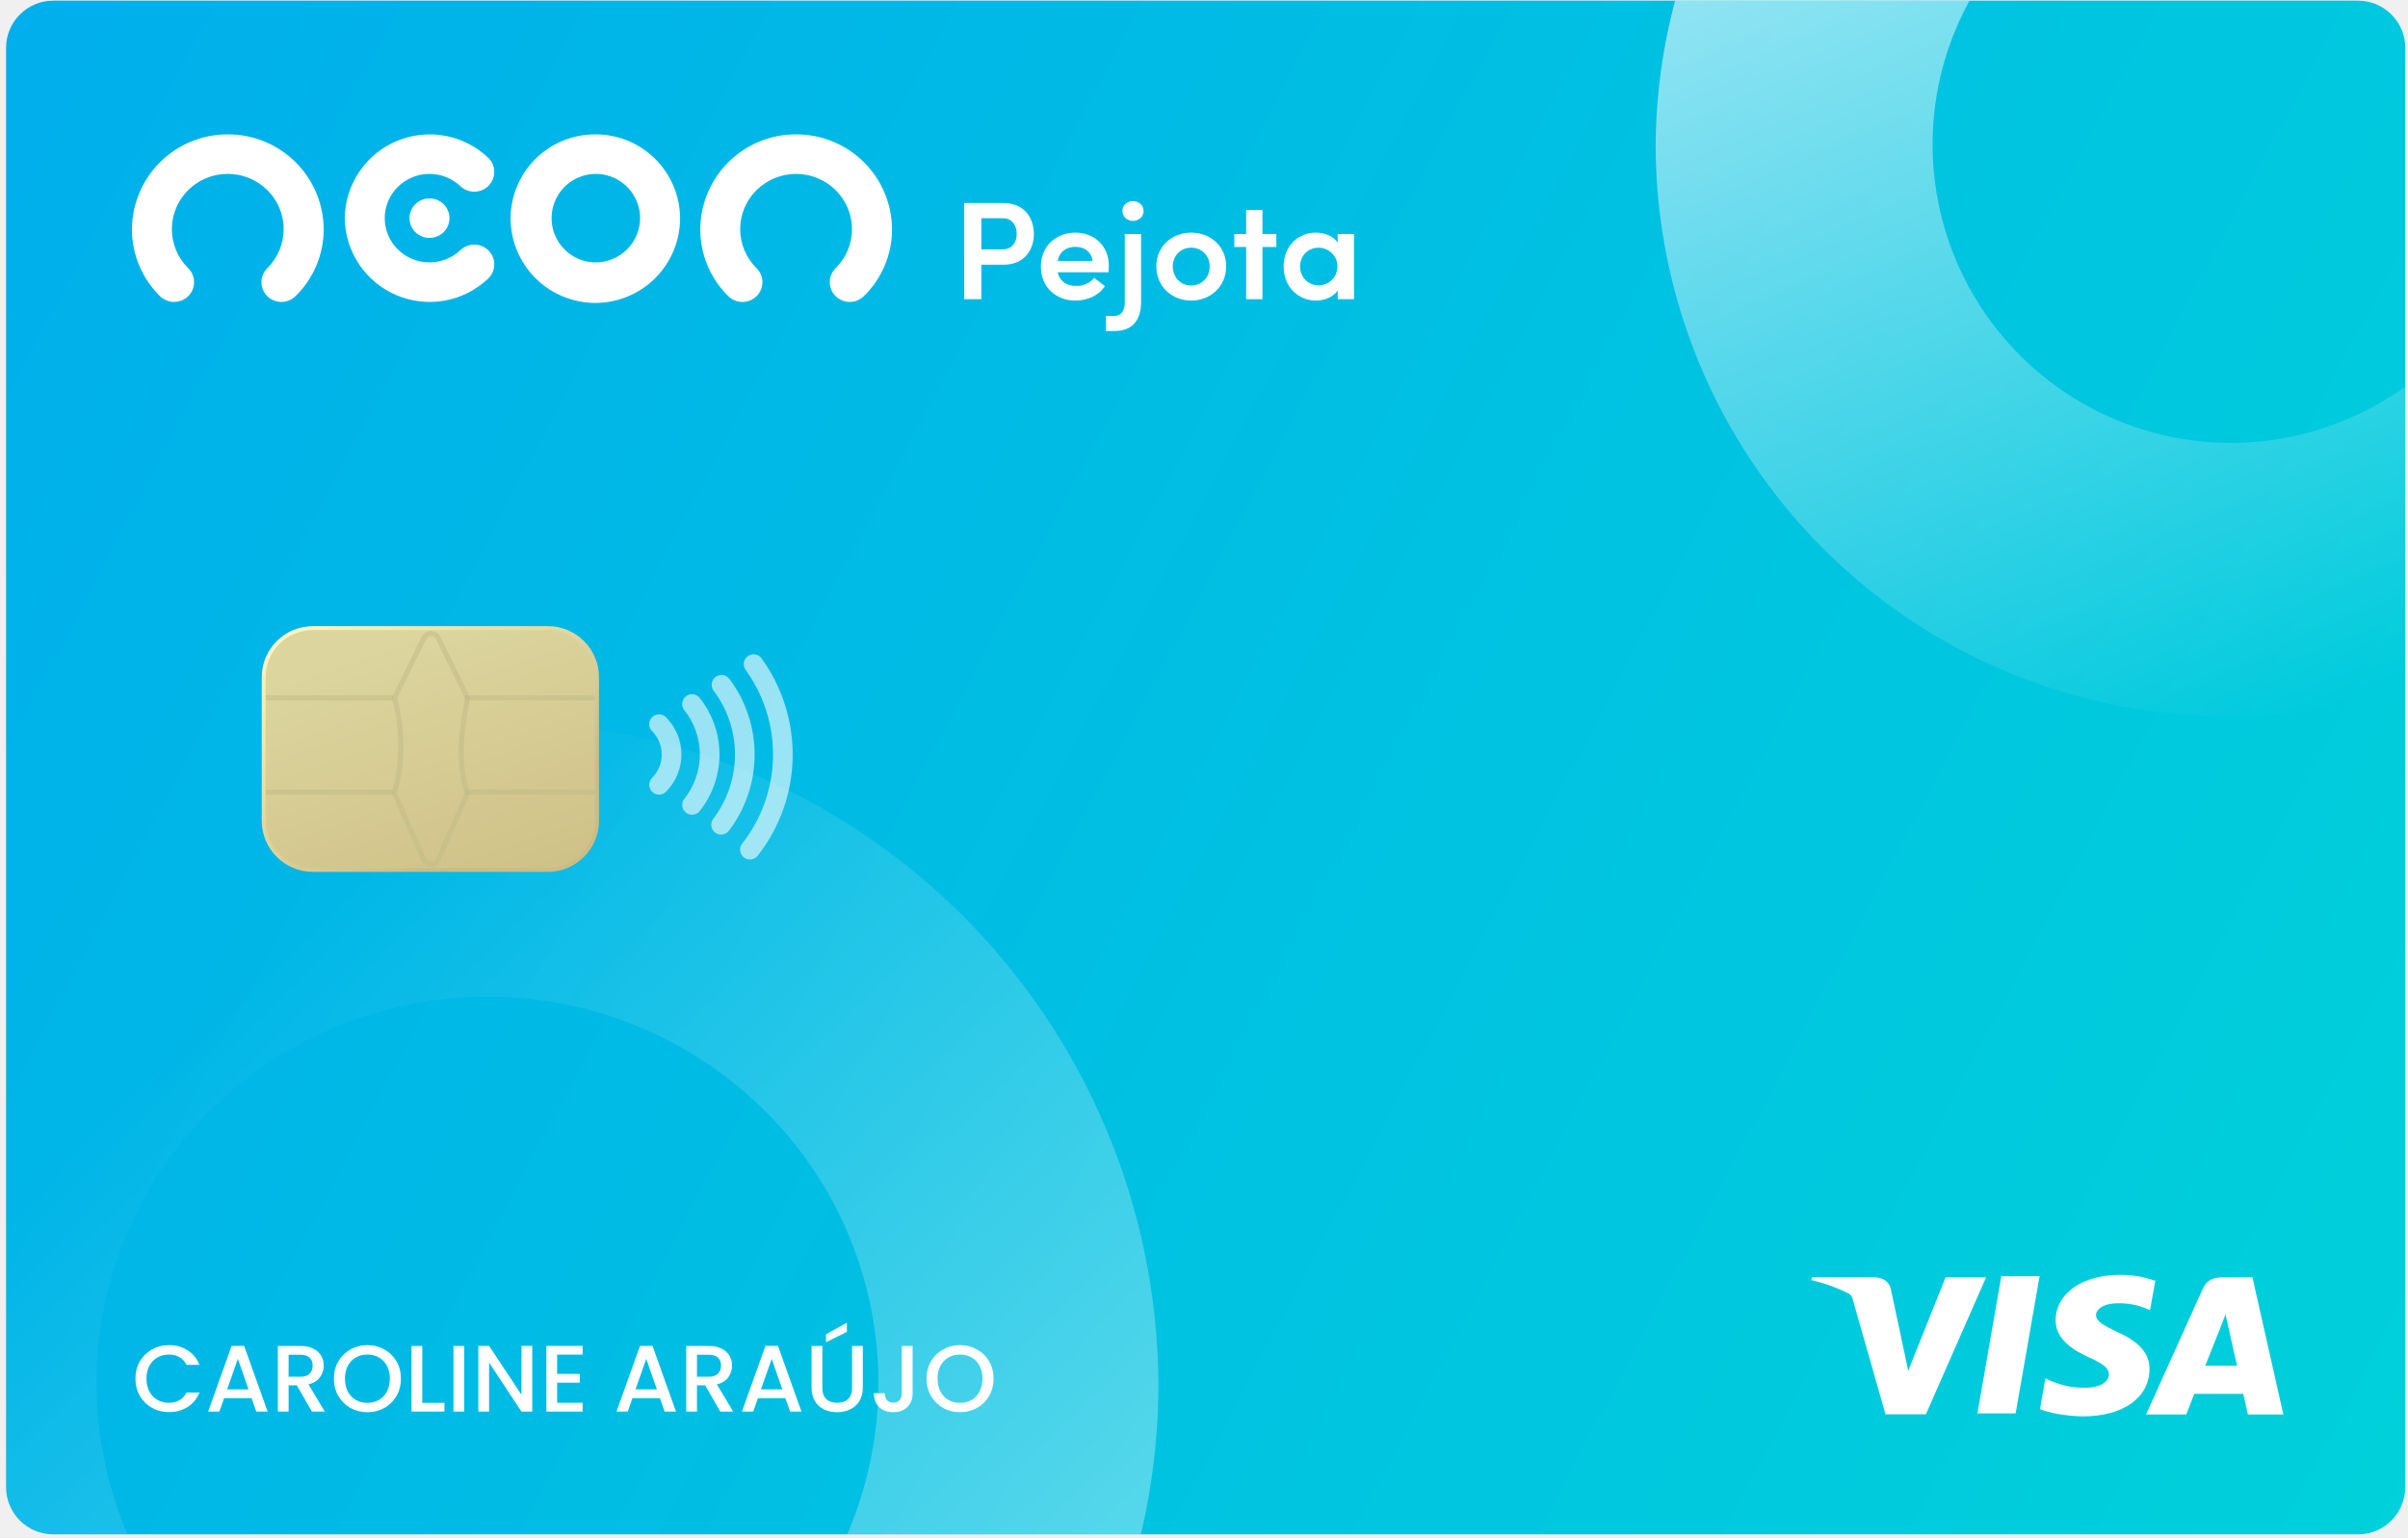
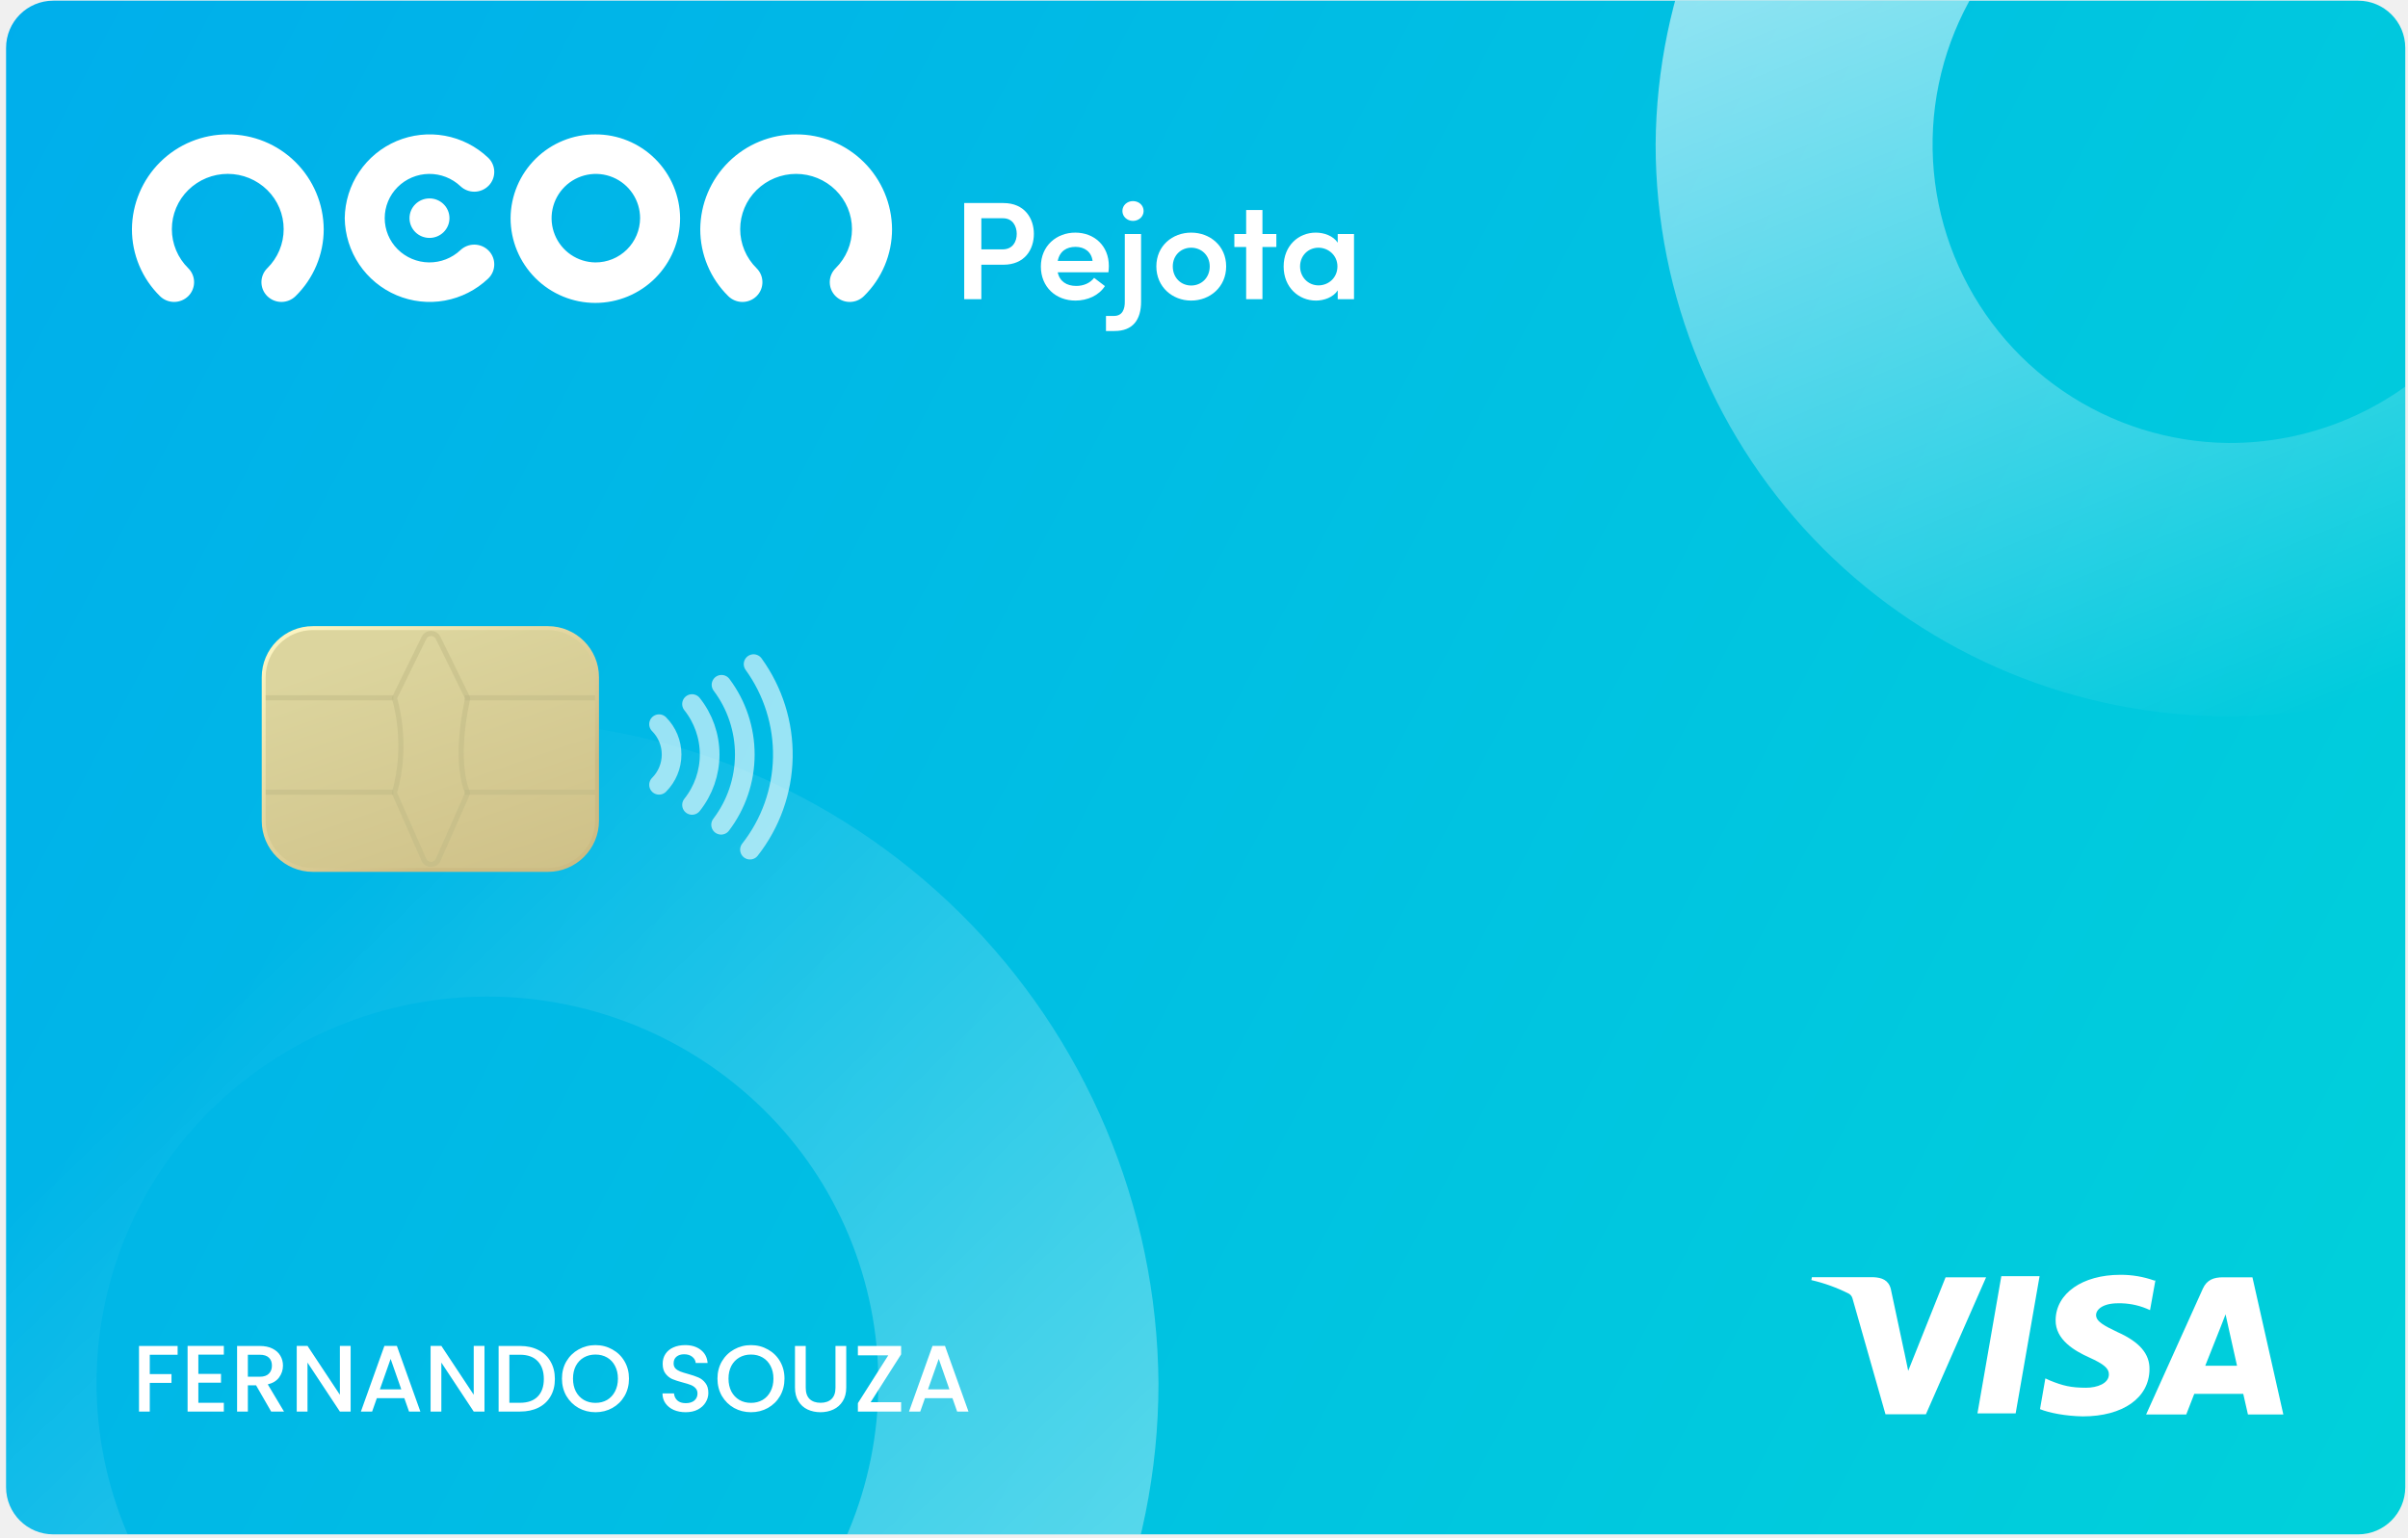
<svg xmlns="http://www.w3.org/2000/svg" width="343" height="219" viewBox="0 0 343 219" fill="none">
-   <g clip-path="url(#clip0_4330_249)">
-     <rect x="0.865" y="0.096" width="341.746" height="218.493" rx="6.723" fill="url(#paint0_linear_4330_249)" />
-     <path opacity="0.4" d="M69.489 102.62C44.309 102.516 20.114 112.401 2.209 130.109C-15.696 147.817 -25.849 171.904 -26.026 197.088C-26.044 209.511 -23.582 221.812 -18.783 233.27C-13.984 244.728 -6.946 255.113 1.919 263.814C5.673 267.503 10.727 269.571 15.99 269.571C21.254 269.571 26.307 267.503 30.061 263.814C31.909 261.995 33.376 259.827 34.378 257.436C35.379 255.045 35.895 252.479 35.895 249.886C35.895 247.294 35.379 244.728 34.378 242.336C33.376 239.945 31.909 237.778 30.061 235.959C24.896 230.877 20.793 224.818 17.992 218.134C15.192 211.45 13.75 204.276 13.75 197.029C13.75 189.782 15.192 182.607 17.992 175.924C20.793 169.24 24.896 163.18 30.061 158.099C40.562 147.766 54.702 141.975 69.433 141.975C84.163 141.975 98.303 147.766 108.804 158.099C113.97 163.18 118.072 169.24 120.873 175.924C123.673 182.607 125.116 189.782 125.116 197.029C125.116 204.276 123.673 211.45 120.873 218.134C118.072 224.818 113.97 230.877 108.804 235.959C106.957 237.777 105.489 239.944 104.488 242.335C103.486 244.726 102.971 247.292 102.971 249.884C102.971 252.476 103.486 255.042 104.488 257.432C105.489 259.823 106.957 261.99 108.804 263.808C112.558 267.498 117.611 269.565 122.875 269.565C128.139 269.565 133.192 267.498 136.946 263.808C145.833 255.118 152.894 244.739 157.714 233.282C162.535 221.824 165.016 209.519 165.015 197.088C164.838 171.902 154.683 147.814 136.776 130.105C118.869 112.396 94.671 102.513 69.489 102.62Z" fill="url(#paint1_linear_4330_249)" />
-     <path d="M317.384 -59.958C295.886 -60.056 275.226 -51.633 259.937 -36.535C244.648 -21.438 235.979 -0.899 235.831 20.575C235.831 42.18 244.423 62.901 259.717 78.178C275.011 93.455 295.755 102.037 317.384 102.037C339.013 102.037 359.756 93.455 375.051 78.178C390.345 62.901 398.937 42.18 398.937 20.575C398.789 -0.899 390.12 -21.438 374.831 -36.535C359.542 -51.633 338.882 -60.056 317.384 -59.958ZM317.384 63.109C308.982 63.014 300.796 60.438 293.857 55.706C286.917 50.974 281.534 44.297 278.385 36.516C275.236 28.734 274.461 20.196 276.159 11.976C277.857 3.757 281.952 -3.778 287.927 -9.679C293.902 -15.579 301.491 -19.583 309.739 -21.185C317.987 -22.787 326.525 -21.916 334.279 -18.682C342.032 -15.447 348.655 -9.994 353.312 -3.009C357.97 3.977 360.455 12.182 360.455 20.575C360.423 26.193 359.283 31.75 357.101 36.927C354.919 42.105 351.738 46.803 347.738 50.753C343.739 54.703 339 57.827 333.792 59.947C328.583 62.067 323.008 63.142 317.384 63.109Z" fill="url(#paint2_linear_4330_249)" />
+   <g clip-path="url(#clip0_207_174)">
+     <rect x="0.865" y="0.096" width="341.746" height="218.493" rx="6.723" fill="url(#paint0_linear_207_174)" />
+     <path opacity="0.4" d="M69.489 102.62C44.309 102.516 20.114 112.401 2.209 130.109C-15.696 147.817 -25.849 171.904 -26.026 197.088C-26.044 209.511 -23.582 221.812 -18.783 233.27C-13.984 244.728 -6.946 255.113 1.919 263.814C5.673 267.503 10.727 269.571 15.99 269.571C21.254 269.571 26.307 267.503 30.061 263.814C31.909 261.995 33.376 259.827 34.378 257.436C35.379 255.045 35.895 252.479 35.895 249.886C35.895 247.294 35.379 244.728 34.378 242.336C33.376 239.945 31.909 237.778 30.061 235.959C24.896 230.877 20.793 224.818 17.992 218.134C15.192 211.45 13.75 204.276 13.75 197.029C13.75 189.782 15.192 182.607 17.992 175.924C20.793 169.24 24.896 163.18 30.061 158.099C40.562 147.766 54.702 141.975 69.433 141.975C84.163 141.975 98.303 147.766 108.804 158.099C113.97 163.18 118.072 169.24 120.873 175.924C123.673 182.607 125.116 189.782 125.116 197.029C125.116 204.276 123.673 211.45 120.873 218.134C118.072 224.818 113.97 230.877 108.804 235.959C106.957 237.777 105.489 239.944 104.488 242.335C103.486 244.726 102.971 247.292 102.971 249.884C102.971 252.476 103.486 255.042 104.488 257.432C105.489 259.823 106.957 261.99 108.804 263.808C112.558 267.498 117.611 269.565 122.875 269.565C128.139 269.565 133.192 267.498 136.946 263.808C145.833 255.118 152.894 244.739 157.714 233.282C162.535 221.824 165.016 209.519 165.015 197.088C164.838 171.902 154.683 147.814 136.776 130.105C118.869 112.396 94.671 102.513 69.489 102.62Z" fill="url(#paint1_linear_207_174)" />
+     <path d="M317.384 -59.958C295.886 -60.056 275.226 -51.633 259.937 -36.535C244.648 -21.438 235.979 -0.899 235.831 20.575C235.831 42.18 244.423 62.901 259.717 78.178C275.011 93.455 295.755 102.037 317.384 102.037C339.013 102.037 359.756 93.455 375.051 78.178C390.345 62.901 398.937 42.18 398.937 20.575C398.789 -0.899 390.12 -21.438 374.831 -36.535C359.542 -51.633 338.882 -60.056 317.384 -59.958ZM317.384 63.109C308.982 63.014 300.796 60.438 293.857 55.706C286.917 50.974 281.534 44.297 278.385 36.516C275.236 28.734 274.461 20.196 276.159 11.976C277.857 3.757 281.952 -3.778 287.927 -9.679C293.902 -15.579 301.491 -19.583 309.739 -21.185C317.987 -22.787 326.525 -21.916 334.279 -18.682C342.032 -15.447 348.655 -9.994 353.312 -3.009C357.97 3.977 360.455 12.182 360.455 20.575C360.423 26.193 359.283 31.75 357.101 36.927C354.919 42.105 351.738 46.803 347.738 50.753C343.739 54.703 339 57.827 333.792 59.947C328.583 62.067 323.008 63.142 317.384 63.109Z" fill="url(#paint2_linear_207_174)" />
    <g opacity="0.6">
      <path d="M93.875 111.805C95.02 110.66 95.664 109.107 95.664 107.487C95.664 105.868 95.02 104.315 93.875 103.169" stroke="white" stroke-width="2.801" stroke-linecap="round" stroke-linejoin="round" />
      <path d="M98.574 114.671C100.201 112.63 101.086 110.096 101.086 107.486C101.085 104.876 100.199 102.343 98.572 100.301" stroke="white" stroke-width="2.801" stroke-linecap="round" stroke-linejoin="round" />
      <path d="M102.716 117.497C104.895 114.632 106.08 111.135 106.091 107.535C106.101 103.936 104.937 100.432 102.774 97.555" stroke="white" stroke-width="2.801" stroke-linecap="round" stroke-linejoin="round" />
      <path d="M107.342 94.613C110.138 98.477 111.601 103.146 111.508 107.914C111.416 112.683 109.773 117.291 106.828 121.043" stroke="white" stroke-width="2.801" stroke-linecap="round" stroke-linejoin="round" />
    </g>
-     <rect x="37.561" y="89.482" width="47.48" height="34.447" rx="7.003" fill="url(#paint3_linear_4330_249)" stroke="url(#paint4_linear_4330_249)" stroke-width="0.56" />
-     <mask id="mask0_4330_249" style="mask-type:alpha" maskUnits="userSpaceOnUse" x="37" y="89" width="48" height="35">
+     <rect x="37.561" y="89.482" width="47.48" height="34.447" rx="7.003" fill="url(#paint3_linear_207_174)" stroke="url(#paint4_linear_207_174)" stroke-width="0.56" />
+     <mask id="mask0_207_174" style="mask-type:alpha" maskUnits="userSpaceOnUse" x="37" y="89" width="48" height="35">
      <rect x="38.121" y="90.042" width="46.36" height="33.326" rx="6.443" fill="#DCD59E" stroke="black" stroke-width="0.56" />
    </mask>
-     <g mask="url(#mask0_4330_249)">
+     <g mask="url(#mask0_207_174)">
      <path opacity="0.5" fill-rule="evenodd" clip-rule="evenodd" d="M62.406 90.872C61.996 90.037 60.805 90.037 60.394 90.872L56.178 99.459C56.178 99.459 58.267 105.767 56.178 112.962L60.375 122.473C60.768 123.363 62.032 123.363 62.425 122.473L66.622 112.962C66.622 112.962 64.533 109.052 66.622 99.459L62.406 90.872Z" stroke="#BFB985" stroke-width="0.728" stroke-linejoin="bevel" />
      <path opacity="0.5" d="M37.379 99.413H56.046" stroke="#BFB985" stroke-width="0.728" stroke-linejoin="bevel" />
      <path opacity="0.5" d="M66.179 99.413H85.378" stroke="#BFB985" stroke-width="0.728" stroke-linejoin="bevel" />
      <path opacity="0.5" d="M37.379 112.858H56.046" stroke="#BFB985" stroke-width="0.728" stroke-linejoin="bevel" />
      <path opacity="0.5" d="M66.179 112.858H85.378" stroke="#BFB985" stroke-width="0.728" stroke-linejoin="bevel" />
    </g>
-     <path fill-rule="evenodd" clip-rule="evenodd" d="M69.613 26.443C69.871 26.177 70.074 25.863 70.21 25.518C70.346 25.173 70.411 24.805 70.403 24.434C70.395 24.064 70.314 23.698 70.163 23.36C70.012 23.021 69.796 22.716 69.526 22.462C67.819 20.844 65.678 19.759 63.365 19.339C61.051 18.919 58.665 19.182 56.499 20.096C54.332 21.01 52.479 22.536 51.166 24.487C49.853 26.437 49.137 28.728 49.105 31.08C49.137 33.431 49.853 35.722 51.166 37.673C52.479 39.623 54.332 41.149 56.499 42.063C58.665 42.978 61.051 43.241 63.365 42.821C65.678 42.4 67.819 41.315 69.526 39.697C69.796 39.443 70.012 39.138 70.163 38.799C70.314 38.461 70.395 38.096 70.403 37.725C70.411 37.355 70.346 36.986 70.21 36.641C70.074 36.297 69.871 35.982 69.613 35.717C69.087 35.177 68.371 34.866 67.618 34.85C66.865 34.834 66.136 35.115 65.588 35.631C64.373 36.778 62.758 37.407 61.087 37.384C59.416 37.36 57.819 36.687 56.636 35.506C56.054 34.926 55.592 34.236 55.277 33.476C54.962 32.716 54.799 31.902 54.799 31.08C54.799 30.257 54.962 29.443 55.277 28.683C55.592 27.924 56.054 27.234 56.636 26.653C57.819 25.472 59.416 24.799 61.087 24.776C62.758 24.753 64.373 25.381 65.588 26.528C66.136 27.045 66.865 27.325 67.618 27.309C68.371 27.293 69.087 26.981 69.613 26.442V26.443ZM22.831 23.076C25.391 20.544 28.851 19.131 32.452 19.146C36.053 19.131 39.513 20.544 42.074 23.076C44.634 25.608 46.086 29.051 46.112 32.652C46.112 34.429 45.757 36.188 45.067 37.827C44.378 39.465 43.368 40.948 42.098 42.191C41.561 42.718 40.838 43.014 40.086 43.014C39.333 43.014 38.61 42.718 38.073 42.191C37.809 41.931 37.599 41.621 37.456 41.279C37.313 40.937 37.239 40.57 37.239 40.199C37.239 39.829 37.313 39.462 37.456 39.12C37.599 38.778 37.809 38.468 38.073 38.208C38.812 37.482 39.399 36.615 39.8 35.66C40.2 34.704 40.406 33.678 40.406 32.642C40.406 31.605 40.2 30.58 39.8 29.624C39.399 28.668 38.812 27.802 38.073 27.075C36.572 25.598 34.55 24.77 32.443 24.77C30.337 24.77 28.314 25.598 26.813 27.075C26.074 27.802 25.487 28.668 25.087 29.624C24.686 30.58 24.48 31.605 24.48 32.642C24.48 33.678 24.686 34.704 25.087 35.66C25.487 36.615 26.074 37.482 26.813 38.208C27.077 38.468 27.287 38.778 27.43 39.12C27.573 39.462 27.647 39.829 27.647 40.199C27.647 40.57 27.573 40.937 27.43 41.279C27.287 41.621 27.077 41.931 26.813 42.191C26.276 42.718 25.553 43.014 24.8 43.014C24.048 43.014 23.325 42.718 22.788 42.191C21.521 40.947 20.515 39.462 19.829 37.824C19.143 36.186 18.791 34.428 18.793 32.652C18.818 29.051 20.27 25.608 22.831 23.076ZM84.801 19.146C81.618 19.131 78.56 20.38 76.297 22.617C74.033 24.855 72.75 27.899 72.728 31.081C72.728 34.283 74 37.354 76.264 39.618C78.528 41.882 81.599 43.154 84.801 43.154C88.003 43.154 91.074 41.882 93.338 39.618C95.602 37.354 96.874 34.283 96.874 31.081C96.852 27.899 95.569 24.855 93.305 22.617C91.042 20.38 87.984 19.131 84.801 19.146ZM84.801 37.385C83.557 37.371 82.345 36.989 81.318 36.288C80.291 35.587 79.494 34.597 79.028 33.444C78.561 32.291 78.447 31.025 78.698 29.807C78.949 28.589 79.556 27.472 80.44 26.598C81.325 25.723 82.448 25.13 83.669 24.892C84.89 24.655 86.154 24.784 87.302 25.263C88.45 25.743 89.43 26.551 90.12 27.586C90.809 28.621 91.177 29.837 91.177 31.081C91.172 31.914 91.004 32.737 90.681 33.505C90.358 34.272 89.887 34.968 89.294 35.554C88.702 36.139 88.001 36.602 87.23 36.916C86.459 37.23 85.633 37.39 84.801 37.385ZM113.405 19.146C109.804 19.131 106.344 20.544 103.784 23.076C101.223 25.608 99.772 29.052 99.746 32.652C99.744 34.428 100.096 36.187 100.782 37.825C101.468 39.464 102.475 40.948 103.742 42.192C104.279 42.72 105.002 43.016 105.754 43.016C106.507 43.016 107.23 42.72 107.767 42.192C108.031 41.932 108.241 41.623 108.384 41.281C108.527 40.939 108.601 40.572 108.601 40.201C108.601 39.831 108.527 39.464 108.384 39.122C108.241 38.78 108.031 38.47 107.767 38.21C107.028 37.483 106.441 36.617 106.041 35.661C105.64 34.706 105.434 33.68 105.434 32.644C105.434 31.608 105.64 30.582 106.041 29.626C106.441 28.671 107.028 27.805 107.767 27.078C109.268 25.601 111.29 24.773 113.397 24.773C115.503 24.773 117.525 25.601 119.027 27.078C119.765 27.805 120.352 28.671 120.752 29.626C121.153 30.582 121.359 31.608 121.359 32.644C121.359 33.68 121.153 34.706 120.752 35.661C120.352 36.617 119.765 37.483 119.027 38.21C118.762 38.47 118.553 38.78 118.409 39.121C118.266 39.463 118.192 39.83 118.192 40.201C118.192 40.571 118.266 40.938 118.409 41.28C118.553 41.622 118.762 41.932 119.027 42.192C119.564 42.719 120.286 43.015 121.039 43.015C121.791 43.015 122.514 42.719 123.051 42.192C124.322 40.949 125.331 39.465 126.021 37.827C126.71 36.189 127.065 34.43 127.065 32.652C127.039 29.051 125.587 25.608 123.027 23.076C120.466 20.544 117.006 19.131 113.405 19.146ZM64.023 31.065C64.031 32.619 62.764 33.886 61.192 33.895C59.621 33.903 58.339 32.651 58.331 31.096C58.322 29.543 59.589 28.276 61.161 28.267C62.733 28.258 64.014 29.511 64.023 31.065Z" fill="white" />
+     <path fill-rule="evenodd" clip-rule="evenodd" d="M69.613 26.443C69.871 26.177 70.074 25.863 70.21 25.518C70.346 25.173 70.411 24.805 70.403 24.434C70.395 24.064 70.314 23.699 70.163 23.36C70.012 23.021 69.796 22.716 69.526 22.462C67.819 20.844 65.678 19.759 63.365 19.339C61.051 18.919 58.665 19.182 56.499 20.096C54.332 21.01 52.479 22.536 51.166 24.487C49.853 26.437 49.137 28.728 49.105 31.08C49.137 33.431 49.853 35.722 51.166 37.673C52.479 39.623 54.332 41.149 56.499 42.063C58.665 42.978 61.051 43.241 63.365 42.821C65.678 42.4 67.819 41.315 69.526 39.697C69.796 39.443 70.012 39.138 70.163 38.8C70.314 38.461 70.395 38.096 70.403 37.725C70.411 37.355 70.346 36.986 70.21 36.641C70.074 36.297 69.871 35.982 69.613 35.717C69.087 35.177 68.371 34.866 67.618 34.85C66.865 34.834 66.136 35.115 65.588 35.631C64.373 36.778 62.758 37.407 61.087 37.384C59.416 37.36 57.819 36.687 56.636 35.506C56.054 34.926 55.592 34.236 55.277 33.476C54.962 32.716 54.799 31.902 54.799 31.08C54.799 30.257 54.962 29.443 55.277 28.683C55.592 27.924 56.054 27.234 56.636 26.653C57.819 25.472 59.416 24.799 61.087 24.776C62.758 24.753 64.373 25.381 65.588 26.528C66.136 27.045 66.865 27.325 67.618 27.309C68.371 27.293 69.087 26.982 69.613 26.442V26.443ZM22.831 23.076C25.392 20.544 28.851 19.131 32.452 19.146C36.053 19.131 39.513 20.544 42.074 23.076C44.634 25.608 46.086 29.051 46.112 32.652C46.112 34.429 45.757 36.189 45.067 37.827C44.378 39.465 43.368 40.948 42.098 42.191C41.561 42.718 40.838 43.014 40.086 43.014C39.333 43.014 38.61 42.718 38.074 42.191C37.809 41.931 37.599 41.621 37.456 41.279C37.313 40.937 37.239 40.57 37.239 40.199C37.239 39.829 37.313 39.462 37.456 39.12C37.599 38.778 37.809 38.468 38.074 38.208C38.812 37.482 39.399 36.615 39.8 35.66C40.2 34.704 40.406 33.678 40.406 32.642C40.406 31.606 40.2 30.58 39.8 29.624C39.399 28.668 38.812 27.802 38.074 27.075C36.572 25.598 34.55 24.77 32.443 24.77C30.337 24.77 28.314 25.598 26.813 27.075C26.074 27.802 25.487 28.668 25.087 29.624C24.686 30.58 24.48 31.606 24.48 32.642C24.48 33.678 24.686 34.704 25.087 35.66C25.487 36.615 26.074 37.482 26.813 38.208C27.077 38.468 27.287 38.778 27.43 39.12C27.573 39.462 27.647 39.829 27.647 40.199C27.647 40.57 27.573 40.937 27.43 41.279C27.287 41.621 27.077 41.931 26.813 42.191C26.276 42.718 25.553 43.014 24.8 43.014C24.048 43.014 23.325 42.718 22.788 42.191C21.521 40.947 20.515 39.462 19.829 37.824C19.143 36.187 18.791 34.428 18.793 32.652C18.818 29.051 20.27 25.608 22.831 23.076ZM84.801 19.146C81.618 19.131 78.56 20.38 76.297 22.617C74.033 24.855 72.75 27.899 72.728 31.081C72.728 34.283 74 37.354 76.264 39.618C78.528 41.882 81.599 43.154 84.801 43.154C88.003 43.154 91.074 41.882 93.338 39.618C95.602 37.354 96.874 34.283 96.874 31.081C96.852 27.899 95.569 24.855 93.305 22.617C91.042 20.38 87.984 19.131 84.801 19.146ZM84.801 37.385C83.557 37.371 82.345 36.989 81.318 36.288C80.291 35.587 79.494 34.597 79.028 33.444C78.561 32.291 78.447 31.025 78.698 29.807C78.95 28.589 79.556 27.472 80.44 26.598C81.325 25.723 82.448 25.13 83.669 24.892C84.89 24.655 86.154 24.784 87.302 25.263C88.45 25.743 89.43 26.551 90.12 27.586C90.809 28.621 91.177 29.837 91.177 31.081C91.172 31.914 91.004 32.737 90.681 33.505C90.358 34.272 89.887 34.968 89.295 35.554C88.703 36.139 88.001 36.602 87.23 36.916C86.459 37.23 85.633 37.39 84.801 37.385ZM113.405 19.146C109.804 19.131 106.344 20.544 103.784 23.076C101.223 25.608 99.772 29.052 99.746 32.652C99.744 34.429 100.096 36.187 100.782 37.825C101.468 39.464 102.475 40.948 103.742 42.192C104.279 42.72 105.002 43.016 105.755 43.016C106.507 43.016 107.23 42.72 107.767 42.192C108.031 41.932 108.241 41.623 108.384 41.281C108.527 40.939 108.601 40.572 108.601 40.201C108.601 39.831 108.527 39.464 108.384 39.122C108.241 38.78 108.031 38.47 107.767 38.21C107.028 37.483 106.441 36.617 106.041 35.661C105.64 34.706 105.434 33.68 105.434 32.644C105.434 31.608 105.64 30.582 106.041 29.627C106.441 28.671 107.028 27.805 107.767 27.078C109.268 25.601 111.29 24.773 113.397 24.773C115.503 24.773 117.525 25.601 119.027 27.078C119.765 27.805 120.352 28.671 120.753 29.627C121.153 30.582 121.359 31.608 121.359 32.644C121.359 33.68 121.153 34.706 120.753 35.661C120.352 36.617 119.765 37.483 119.027 38.21C118.763 38.47 118.553 38.78 118.409 39.122C118.266 39.463 118.193 39.83 118.193 40.201C118.193 40.571 118.266 40.938 118.409 41.28C118.553 41.622 118.763 41.932 119.027 42.192C119.564 42.719 120.286 43.015 121.039 43.015C121.792 43.015 122.514 42.719 123.051 42.192C124.322 40.949 125.331 39.465 126.021 37.827C126.71 36.189 127.065 34.43 127.065 32.652C127.039 29.052 125.587 25.608 123.027 23.076C120.466 20.544 117.006 19.131 113.405 19.146ZM64.023 31.065C64.031 32.619 62.764 33.886 61.192 33.895C59.621 33.903 58.34 32.651 58.331 31.096C58.322 29.543 59.59 28.276 61.161 28.267C62.733 28.258 64.014 29.511 64.023 31.065Z" fill="white" />
    <path d="M142.926 28.926H137.344V42.623H139.785V37.713H142.926C145.967 37.713 147.267 35.546 147.267 33.32C147.267 31.133 145.967 28.926 142.926 28.926ZM142.806 35.526H139.785V31.093H142.866C144.266 31.093 144.827 32.246 144.827 33.32C144.827 34.433 144.246 35.526 142.806 35.526Z" fill="white" />
    <path d="M157.946 37.892C157.946 34.99 155.845 33.141 153.164 33.141C150.503 33.141 148.263 35.01 148.263 37.972C148.263 40.874 150.383 42.822 153.184 42.822C154.885 42.822 156.525 42.107 157.386 40.755L155.845 39.582C155.285 40.337 154.325 40.735 153.304 40.735C151.924 40.735 150.924 40.079 150.664 38.787H157.886C157.926 38.449 157.946 38.151 157.946 37.892ZM150.664 37.176C150.944 35.765 151.944 35.169 153.204 35.169C154.505 35.169 155.485 35.904 155.625 37.176H150.664Z" fill="white" />
    <path d="M161.378 31.471C162.218 31.471 162.898 30.855 162.898 30.059C162.898 29.244 162.218 28.648 161.378 28.648C160.558 28.648 159.877 29.244 159.877 30.059C159.877 30.855 160.558 31.471 161.378 31.471ZM157.537 47.156H158.757C161.378 47.156 162.538 45.546 162.538 42.961V33.34L160.218 33.34V42.961C160.238 44.015 159.897 45.009 158.677 45.009H157.537V47.156Z" fill="white" />
    <path d="M169.675 42.822C172.336 42.822 174.657 40.894 174.657 37.952C174.657 35.01 172.336 33.141 169.675 33.141C167.014 33.141 164.713 35.01 164.713 37.952C164.713 40.894 167.014 42.822 169.675 42.822ZM169.675 40.675C168.235 40.675 167.054 39.582 167.054 37.952C167.054 36.361 168.235 35.288 169.675 35.288C171.115 35.288 172.316 36.361 172.316 37.952C172.316 39.582 171.115 40.675 169.675 40.675Z" fill="white" />
    <path d="M181.806 33.34H179.825V29.92H177.505V33.34H175.824V35.188H177.505V42.623H179.825V35.188H181.806V33.34Z" fill="white" />
    <path d="M190.547 33.34V34.572C189.907 33.598 188.607 33.141 187.426 33.141C184.965 33.141 182.845 34.99 182.845 37.972C182.845 40.934 184.985 42.822 187.446 42.822C188.587 42.822 189.907 42.365 190.547 41.371V42.623H192.868V33.34H190.547ZM187.806 40.655C186.366 40.655 185.185 39.502 185.185 37.952C185.185 36.401 186.366 35.288 187.806 35.288C189.147 35.288 190.507 36.322 190.507 37.952C190.507 39.582 189.227 40.655 187.806 40.655Z" fill="white" />
    <path d="M306.886 182.439C305.324 181.882 303.673 181.602 302.01 181.614C296.632 181.614 292.834 184.265 292.807 188.072C292.774 190.869 295.506 192.445 297.573 193.379C299.694 194.34 300.403 194.945 300.396 195.804C300.383 197.11 298.703 197.702 297.14 197.702C294.992 197.702 293.819 197.409 292.014 196.676L291.345 196.37L290.583 200.752C291.89 201.285 294.246 201.742 296.679 201.782C302.396 201.782 306.134 199.146 306.177 195.096C306.224 192.862 304.746 191.175 301.633 189.78C299.741 188.875 298.568 188.269 298.568 187.351C298.568 186.539 299.573 185.67 301.674 185.67C303.072 185.637 304.461 185.894 305.75 186.424L306.255 186.644L307.018 182.41L306.886 182.439ZM320.841 181.969H316.64C315.332 181.969 314.348 182.321 313.776 183.591L305.697 201.509H311.414L312.556 198.571L319.534 198.577C319.698 199.265 320.202 201.509 320.202 201.509H325.244L320.841 181.969ZM285.074 181.804H290.522L287.114 201.354H281.673L285.074 181.798V181.804ZM271.244 192.579L271.808 195.294L277.132 181.969H282.903L274.329 201.482H268.572L263.867 184.96C263.79 184.687 263.611 184.453 263.366 184.305C261.67 183.447 259.873 182.796 258.015 182.367L258.089 181.956H266.858C268.048 182.002 269.005 182.367 269.325 183.611L271.24 192.589V192.579H271.244ZM314.119 194.573L316.29 189.105C316.263 189.164 316.737 187.977 317.013 187.243L317.386 188.931L318.646 194.57H314.116V194.573H314.119Z" fill="white" />
-     <path d="M19.291 196.403C19.291 195.488 19.501 194.668 19.922 193.942C20.353 193.216 20.931 192.651 21.657 192.248C22.392 191.836 23.194 191.629 24.064 191.629C25.059 191.629 25.942 191.876 26.712 192.369C27.492 192.853 28.057 193.543 28.407 194.44H26.565C26.323 193.947 25.986 193.579 25.556 193.337C25.126 193.095 24.628 192.974 24.064 192.974C23.445 192.974 22.894 193.113 22.41 193.391C21.926 193.669 21.545 194.068 21.267 194.587C20.998 195.107 20.864 195.712 20.864 196.403C20.864 197.093 20.998 197.698 21.267 198.218C21.545 198.738 21.926 199.141 22.41 199.428C22.894 199.706 23.445 199.845 24.064 199.845C24.628 199.845 25.126 199.724 25.556 199.482C25.986 199.24 26.323 198.872 26.565 198.379H28.407C28.057 199.276 27.492 199.966 26.712 200.45C25.942 200.934 25.059 201.176 24.064 201.176C23.185 201.176 22.383 200.974 21.657 200.571C20.931 200.158 20.353 199.589 19.922 198.863C19.501 198.137 19.291 197.317 19.291 196.403ZM35.835 199.186H31.922L31.25 201.095H29.65L32.998 191.737H34.772L38.12 201.095H36.507L35.835 199.186ZM35.404 197.935L33.885 193.592L32.352 197.935H35.404ZM44.43 201.095L42.279 197.357H41.109V201.095H39.576V191.75H42.803C43.52 191.75 44.125 191.876 44.618 192.127C45.12 192.378 45.492 192.714 45.734 193.135C45.985 193.557 46.111 194.027 46.111 194.547C46.111 195.157 45.931 195.712 45.573 196.214C45.223 196.707 44.681 197.044 43.946 197.223L46.259 201.095H44.43ZM41.109 196.134H42.803C43.377 196.134 43.807 195.99 44.094 195.703C44.39 195.417 44.538 195.031 44.538 194.547C44.538 194.063 44.394 193.687 44.107 193.418C43.821 193.14 43.386 193.001 42.803 193.001H41.109V196.134ZM52.334 201.189C51.464 201.189 50.662 200.988 49.927 200.584C49.201 200.172 48.623 199.603 48.193 198.877C47.771 198.142 47.561 197.317 47.561 196.403C47.561 195.488 47.771 194.668 48.193 193.942C48.623 193.216 49.201 192.651 49.927 192.248C50.662 191.836 51.464 191.629 52.334 191.629C53.212 191.629 54.015 191.836 54.741 192.248C55.476 192.651 56.054 193.216 56.475 193.942C56.897 194.668 57.107 195.488 57.107 196.403C57.107 197.317 56.897 198.142 56.475 198.877C56.054 199.603 55.476 200.172 54.741 200.584C54.015 200.988 53.212 201.189 52.334 201.189ZM52.334 199.858C52.952 199.858 53.504 199.719 53.988 199.441C54.472 199.155 54.848 198.751 55.117 198.231C55.395 197.702 55.534 197.093 55.534 196.403C55.534 195.712 55.395 195.107 55.117 194.587C54.848 194.068 54.472 193.669 53.988 193.391C53.504 193.113 52.952 192.974 52.334 192.974C51.715 192.974 51.164 193.113 50.68 193.391C50.196 193.669 49.815 194.068 49.537 194.587C49.268 195.107 49.134 195.712 49.134 196.403C49.134 197.093 49.268 197.702 49.537 198.231C49.815 198.751 50.196 199.155 50.68 199.441C51.164 199.719 51.715 199.858 52.334 199.858ZM60.148 199.858H63.308V201.095H58.615V191.75H60.148V199.858ZM66.123 191.75V201.095H64.59V191.75H66.123ZM75.813 201.095H74.28L69.668 194.117V201.095H68.135V191.737H69.668L74.28 198.702V191.737H75.813V201.095ZM79.358 192.987V195.73H82.585V196.981H79.358V199.845H82.989V201.095H77.826V191.737H82.989V192.987H79.358ZM94.003 199.186H90.091L89.418 201.095H87.818L91.166 191.737H92.941L96.289 201.095H94.675L94.003 199.186ZM93.573 197.935L92.053 193.592L90.521 197.935H93.573ZM102.599 201.095L100.447 197.357H99.278V201.095H97.745V191.75H100.972C101.689 191.75 102.294 191.876 102.787 192.127C103.289 192.378 103.661 192.714 103.903 193.135C104.154 193.557 104.279 194.027 104.279 194.547C104.279 195.157 104.1 195.712 103.741 196.214C103.392 196.707 102.85 197.044 102.115 197.223L104.427 201.095H102.599ZM99.278 196.134H100.972C101.545 196.134 101.976 195.99 102.262 195.703C102.558 195.417 102.706 195.031 102.706 194.547C102.706 194.063 102.563 193.687 102.276 193.418C101.989 193.14 101.554 193.001 100.972 193.001H99.278V196.134ZM111.874 199.186H107.961L107.289 201.095H105.689L109.037 191.737L110.812 191.737L114.16 201.095L112.546 201.095L111.874 199.186ZM111.444 197.935L109.924 193.592L108.391 197.935H111.444ZM117.135 191.75V197.707C117.135 198.415 117.319 198.948 117.686 199.307C118.063 199.665 118.582 199.845 119.246 199.845C119.918 199.845 120.438 199.665 120.805 199.307C121.182 198.948 121.37 198.415 121.37 197.707V191.75H122.903V197.68C122.903 198.442 122.737 199.087 122.406 199.616C122.074 200.145 121.63 200.539 121.074 200.799C120.519 201.059 119.905 201.189 119.232 201.189C118.56 201.189 117.946 201.059 117.39 200.799C116.843 200.539 116.409 200.145 116.086 199.616C115.763 199.087 115.602 198.442 115.602 197.68V191.75H117.135ZM120.631 189.747L117.659 191.213V190.083L120.631 188.443V189.747ZM129.995 191.75V198.487C129.995 199.32 129.739 199.979 129.228 200.463C128.726 200.947 128.063 201.189 127.238 201.189C126.414 201.189 125.746 200.947 125.235 200.463C124.733 199.979 124.482 199.32 124.482 198.487H126.028C126.037 198.899 126.14 199.226 126.337 199.468C126.544 199.71 126.844 199.831 127.238 199.831C127.633 199.831 127.933 199.71 128.139 199.468C128.345 199.217 128.448 198.89 128.448 198.487V191.75H129.995ZM136.751 201.189C135.881 201.189 135.079 200.988 134.344 200.584C133.618 200.172 133.04 199.603 132.609 198.877C132.188 198.142 131.977 197.317 131.977 196.403C131.977 195.488 132.188 194.668 132.609 193.942C133.04 193.216 133.618 192.651 134.344 192.248C135.079 191.836 135.881 191.629 136.751 191.629C137.629 191.629 138.431 191.836 139.157 192.248C139.892 192.651 140.471 193.216 140.892 193.942C141.313 194.668 141.524 195.488 141.524 196.403C141.524 197.317 141.313 198.142 140.892 198.877C140.471 199.603 139.892 200.172 139.157 200.584C138.431 200.988 137.629 201.189 136.751 201.189ZM136.751 199.858C137.369 199.858 137.92 199.719 138.404 199.441C138.888 199.155 139.265 198.751 139.534 198.231C139.812 197.702 139.951 197.093 139.951 196.403C139.951 195.712 139.812 195.107 139.534 194.587C139.265 194.068 138.888 193.669 138.404 193.391C137.92 193.113 137.369 192.974 136.751 192.974C136.132 192.974 135.581 193.113 135.097 193.391C134.613 193.669 134.232 194.068 133.954 194.587C133.685 195.107 133.55 195.712 133.55 196.403C133.55 197.093 133.685 197.702 133.954 198.231C134.232 198.751 134.613 199.155 135.097 199.441C135.581 199.719 136.132 199.858 136.751 199.858Z" fill="white" />
+     <path d="M25.301 191.75V193.001H21.334V195.757H24.427V197.008H21.334L21.334 201.095H19.801L19.801 191.75H25.301ZM28.254 192.987V195.73H31.481V196.981H28.254V199.845H31.884V201.095H26.721L26.721 191.737H31.884V192.987H28.254ZM38.626 201.095L36.475 197.357H35.305V201.095H33.772V191.75H36.999C37.716 191.75 38.322 191.876 38.815 192.127C39.316 192.378 39.688 192.714 39.931 193.135C40.181 193.557 40.307 194.027 40.307 194.547C40.307 195.157 40.128 195.712 39.769 196.214C39.42 196.707 38.877 197.044 38.142 197.223L40.455 201.095H38.626ZM35.305 196.134H36.999C37.573 196.134 38.003 195.99 38.29 195.703C38.586 195.417 38.734 195.031 38.734 194.547C38.734 194.063 38.59 193.687 38.304 193.418C38.017 193.14 37.582 193.001 36.999 193.001H35.305V196.134ZM49.945 201.095H48.413L43.801 194.117V201.095H42.268V191.737H43.801L48.413 198.702V191.737H49.945V201.095ZM57.592 199.186H53.679L53.007 201.095H51.407L54.755 191.737H56.53L59.878 201.095H58.264L57.592 199.186ZM57.162 197.935L55.642 193.592L54.11 197.935H57.162ZM69.011 201.095H67.478L62.866 194.117V201.095H61.334V191.737H62.866L67.478 198.702V191.737H69.011V201.095ZM74.076 191.75C75.071 191.75 75.941 191.943 76.684 192.329C77.438 192.705 78.016 193.252 78.419 193.969C78.831 194.677 79.038 195.506 79.038 196.456C79.038 197.407 78.831 198.231 78.419 198.93C78.016 199.63 77.438 200.167 76.684 200.544C75.941 200.911 75.071 201.095 74.076 201.095H71.024V191.75H74.076ZM74.076 199.845C75.17 199.845 76.008 199.549 76.59 198.957C77.173 198.366 77.464 197.532 77.464 196.456C77.464 195.372 77.173 194.525 76.59 193.915C76.008 193.306 75.17 193.001 74.076 193.001H72.557V199.845H74.076ZM84.819 201.189C83.95 201.189 83.147 200.988 82.412 200.584C81.686 200.172 81.108 199.603 80.678 198.877C80.256 198.142 80.046 197.317 80.046 196.403C80.046 195.488 80.256 194.668 80.678 193.942C81.108 193.216 81.686 192.651 82.412 192.248C83.147 191.836 83.95 191.629 84.819 191.629C85.698 191.629 86.5 191.836 87.226 192.248C87.961 192.651 88.539 193.216 88.96 193.942C89.382 194.668 89.592 195.488 89.592 196.403C89.592 197.317 89.382 198.142 88.96 198.877C88.539 199.603 87.961 200.172 87.226 200.584C86.5 200.988 85.698 201.189 84.819 201.189ZM84.819 199.858C85.438 199.858 85.989 199.719 86.473 199.441C86.957 199.155 87.333 198.751 87.602 198.231C87.88 197.702 88.019 197.093 88.019 196.403C88.019 195.712 87.88 195.107 87.602 194.587C87.333 194.068 86.957 193.669 86.473 193.391C85.989 193.113 85.438 192.974 84.819 192.974C84.201 192.974 83.649 193.113 83.165 193.391C82.681 193.669 82.3 194.068 82.022 194.587C81.753 195.107 81.619 195.712 81.619 196.403C81.619 197.093 81.753 197.702 82.022 198.231C82.3 198.751 82.681 199.155 83.165 199.441C83.649 199.719 84.201 199.858 84.819 199.858ZM97.672 201.189C97.045 201.189 96.48 201.082 95.978 200.867C95.476 200.643 95.082 200.329 94.795 199.925C94.508 199.522 94.365 199.051 94.365 198.514H96.005C96.041 198.917 96.198 199.249 96.476 199.509C96.763 199.769 97.162 199.899 97.672 199.899C98.201 199.899 98.614 199.773 98.909 199.522C99.205 199.262 99.353 198.93 99.353 198.527C99.353 198.213 99.259 197.958 99.071 197.761C98.891 197.563 98.663 197.411 98.385 197.304C98.116 197.196 97.74 197.079 97.256 196.954C96.646 196.793 96.149 196.631 95.763 196.47C95.387 196.3 95.064 196.04 94.795 195.69C94.526 195.34 94.392 194.874 94.392 194.292C94.392 193.754 94.526 193.283 94.795 192.88C95.064 192.476 95.44 192.167 95.924 191.952C96.409 191.737 96.969 191.629 97.605 191.629C98.51 191.629 99.25 191.858 99.824 192.315C100.406 192.763 100.729 193.382 100.792 194.171H99.098C99.071 193.83 98.909 193.539 98.614 193.297C98.318 193.055 97.928 192.934 97.444 192.934C97.005 192.934 96.646 193.046 96.368 193.27C96.09 193.494 95.951 193.817 95.951 194.238C95.951 194.525 96.037 194.762 96.207 194.951C96.386 195.13 96.61 195.273 96.879 195.381C97.148 195.488 97.516 195.605 97.982 195.73C98.6 195.901 99.102 196.071 99.488 196.241C99.882 196.412 100.214 196.676 100.483 197.035C100.76 197.384 100.899 197.855 100.899 198.446C100.899 198.921 100.769 199.37 100.509 199.791C100.258 200.212 99.886 200.553 99.394 200.813C98.909 201.064 98.336 201.189 97.672 201.189ZM106.97 201.189C106.101 201.189 105.299 200.988 104.564 200.584C103.837 200.172 103.259 199.603 102.829 198.877C102.408 198.142 102.197 197.317 102.197 196.403C102.197 195.488 102.408 194.668 102.829 193.942C103.259 193.216 103.837 192.651 104.564 192.248C105.299 191.836 106.101 191.629 106.97 191.629C107.849 191.629 108.651 191.836 109.377 192.248C110.112 192.651 110.69 193.216 111.112 193.942C111.533 194.668 111.744 195.488 111.744 196.403C111.744 197.317 111.533 198.142 111.112 198.877C110.69 199.603 110.112 200.172 109.377 200.584C108.651 200.988 107.849 201.189 106.97 201.189ZM106.97 199.858C107.589 199.858 108.14 199.719 108.624 199.441C109.108 199.155 109.485 198.751 109.754 198.231C110.031 197.702 110.17 197.093 110.17 196.403C110.17 195.712 110.031 195.107 109.754 194.587C109.485 194.068 109.108 193.669 108.624 193.391C108.14 193.113 107.589 192.974 106.97 192.974C106.352 192.974 105.801 193.113 105.317 193.391C104.832 193.669 104.452 194.068 104.174 194.587C103.905 195.107 103.77 195.712 103.77 196.403C103.77 197.093 103.905 197.702 104.174 198.231C104.452 198.751 104.832 199.155 105.317 199.441C105.801 199.719 106.352 199.858 106.97 199.858ZM114.771 191.75V197.707C114.771 198.415 114.955 198.948 115.323 199.307C115.699 199.665 116.219 199.845 116.882 199.845C117.555 199.845 118.074 199.665 118.442 199.307C118.818 198.948 119.007 198.415 119.007 197.707V191.75H120.54V197.68C120.54 198.442 120.374 199.087 120.042 199.616C119.71 200.145 119.267 200.539 118.711 200.799C118.155 201.059 117.541 201.189 116.869 201.189C116.197 201.189 115.583 201.059 115.027 200.799C114.48 200.539 114.045 200.145 113.723 199.616C113.4 199.087 113.238 198.442 113.238 197.68V191.75H114.771ZM124.014 199.764H128.357V201.095H122.199V199.899L126.529 193.082H122.199V191.75H128.357V192.947L124.014 199.764ZM135.667 199.186H131.754L131.082 201.095H129.482L132.83 191.737H134.604L137.952 201.095H136.339L135.667 199.186ZM135.236 197.935L133.717 193.592L132.184 197.935H135.236Z" fill="white" />
  </g>
  <defs>
-     <linearGradient id="paint0_linear_4330_249" x1="-143.5" y1="43.03" x2="372.351" y2="315.401" gradientUnits="userSpaceOnUse">
+     <linearGradient id="paint0_linear_207_174" x1="-143.5" y1="43.03" x2="372.351" y2="315.401" gradientUnits="userSpaceOnUse">
      <stop stop-color="#00A5F0" />
      <stop offset="1" stop-color="#00D7D7" />
    </linearGradient>
-     <linearGradient id="paint1_linear_4330_249" x1="139.254" y1="279.751" x2="18.534" y2="155.014" gradientUnits="userSpaceOnUse">
+     <linearGradient id="paint1_linear_207_174" x1="139.254" y1="279.751" x2="18.534" y2="155.014" gradientUnits="userSpaceOnUse">
      <stop stop-color="white" />
      <stop offset="1" stop-color="white" stop-opacity="0" />
    </linearGradient>
-     <linearGradient id="paint2_linear_4330_249" x1="274.516" y1="-122.779" x2="361.756" y2="88.721" gradientUnits="userSpaceOnUse">
+     <linearGradient id="paint2_linear_207_174" x1="274.516" y1="-122.779" x2="361.756" y2="88.721" gradientUnits="userSpaceOnUse">
      <stop stop-color="white" />
      <stop offset="1" stop-color="white" stop-opacity="0" />
    </linearGradient>
-     <linearGradient id="paint3_linear_4330_249" x1="61.301" y1="89.762" x2="77.462" y2="136.526" gradientUnits="userSpaceOnUse">
+     <linearGradient id="paint3_linear_207_174" x1="61.301" y1="89.762" x2="77.462" y2="136.526" gradientUnits="userSpaceOnUse">
      <stop stop-color="#DCD59E" />
      <stop offset="1" stop-color="#CBBB82" />
    </linearGradient>
-     <linearGradient id="paint4_linear_4330_249" x1="40.969" y1="91.691" x2="61.301" y2="123.649" gradientUnits="userSpaceOnUse">
+     <linearGradient id="paint4_linear_207_174" x1="40.969" y1="91.691" x2="61.301" y2="123.649" gradientUnits="userSpaceOnUse">
      <stop stop-color="#FBF3C0" />
      <stop offset="1" stop-color="#CCBC84" />
    </linearGradient>
-     <clipPath id="clip0_4330_249">
+     <clipPath id="clip0_207_174">
      <rect x="0.865" y="0.096" width="341.746" height="218.493" rx="6.723" fill="white" />
    </clipPath>
  </defs>
</svg>
